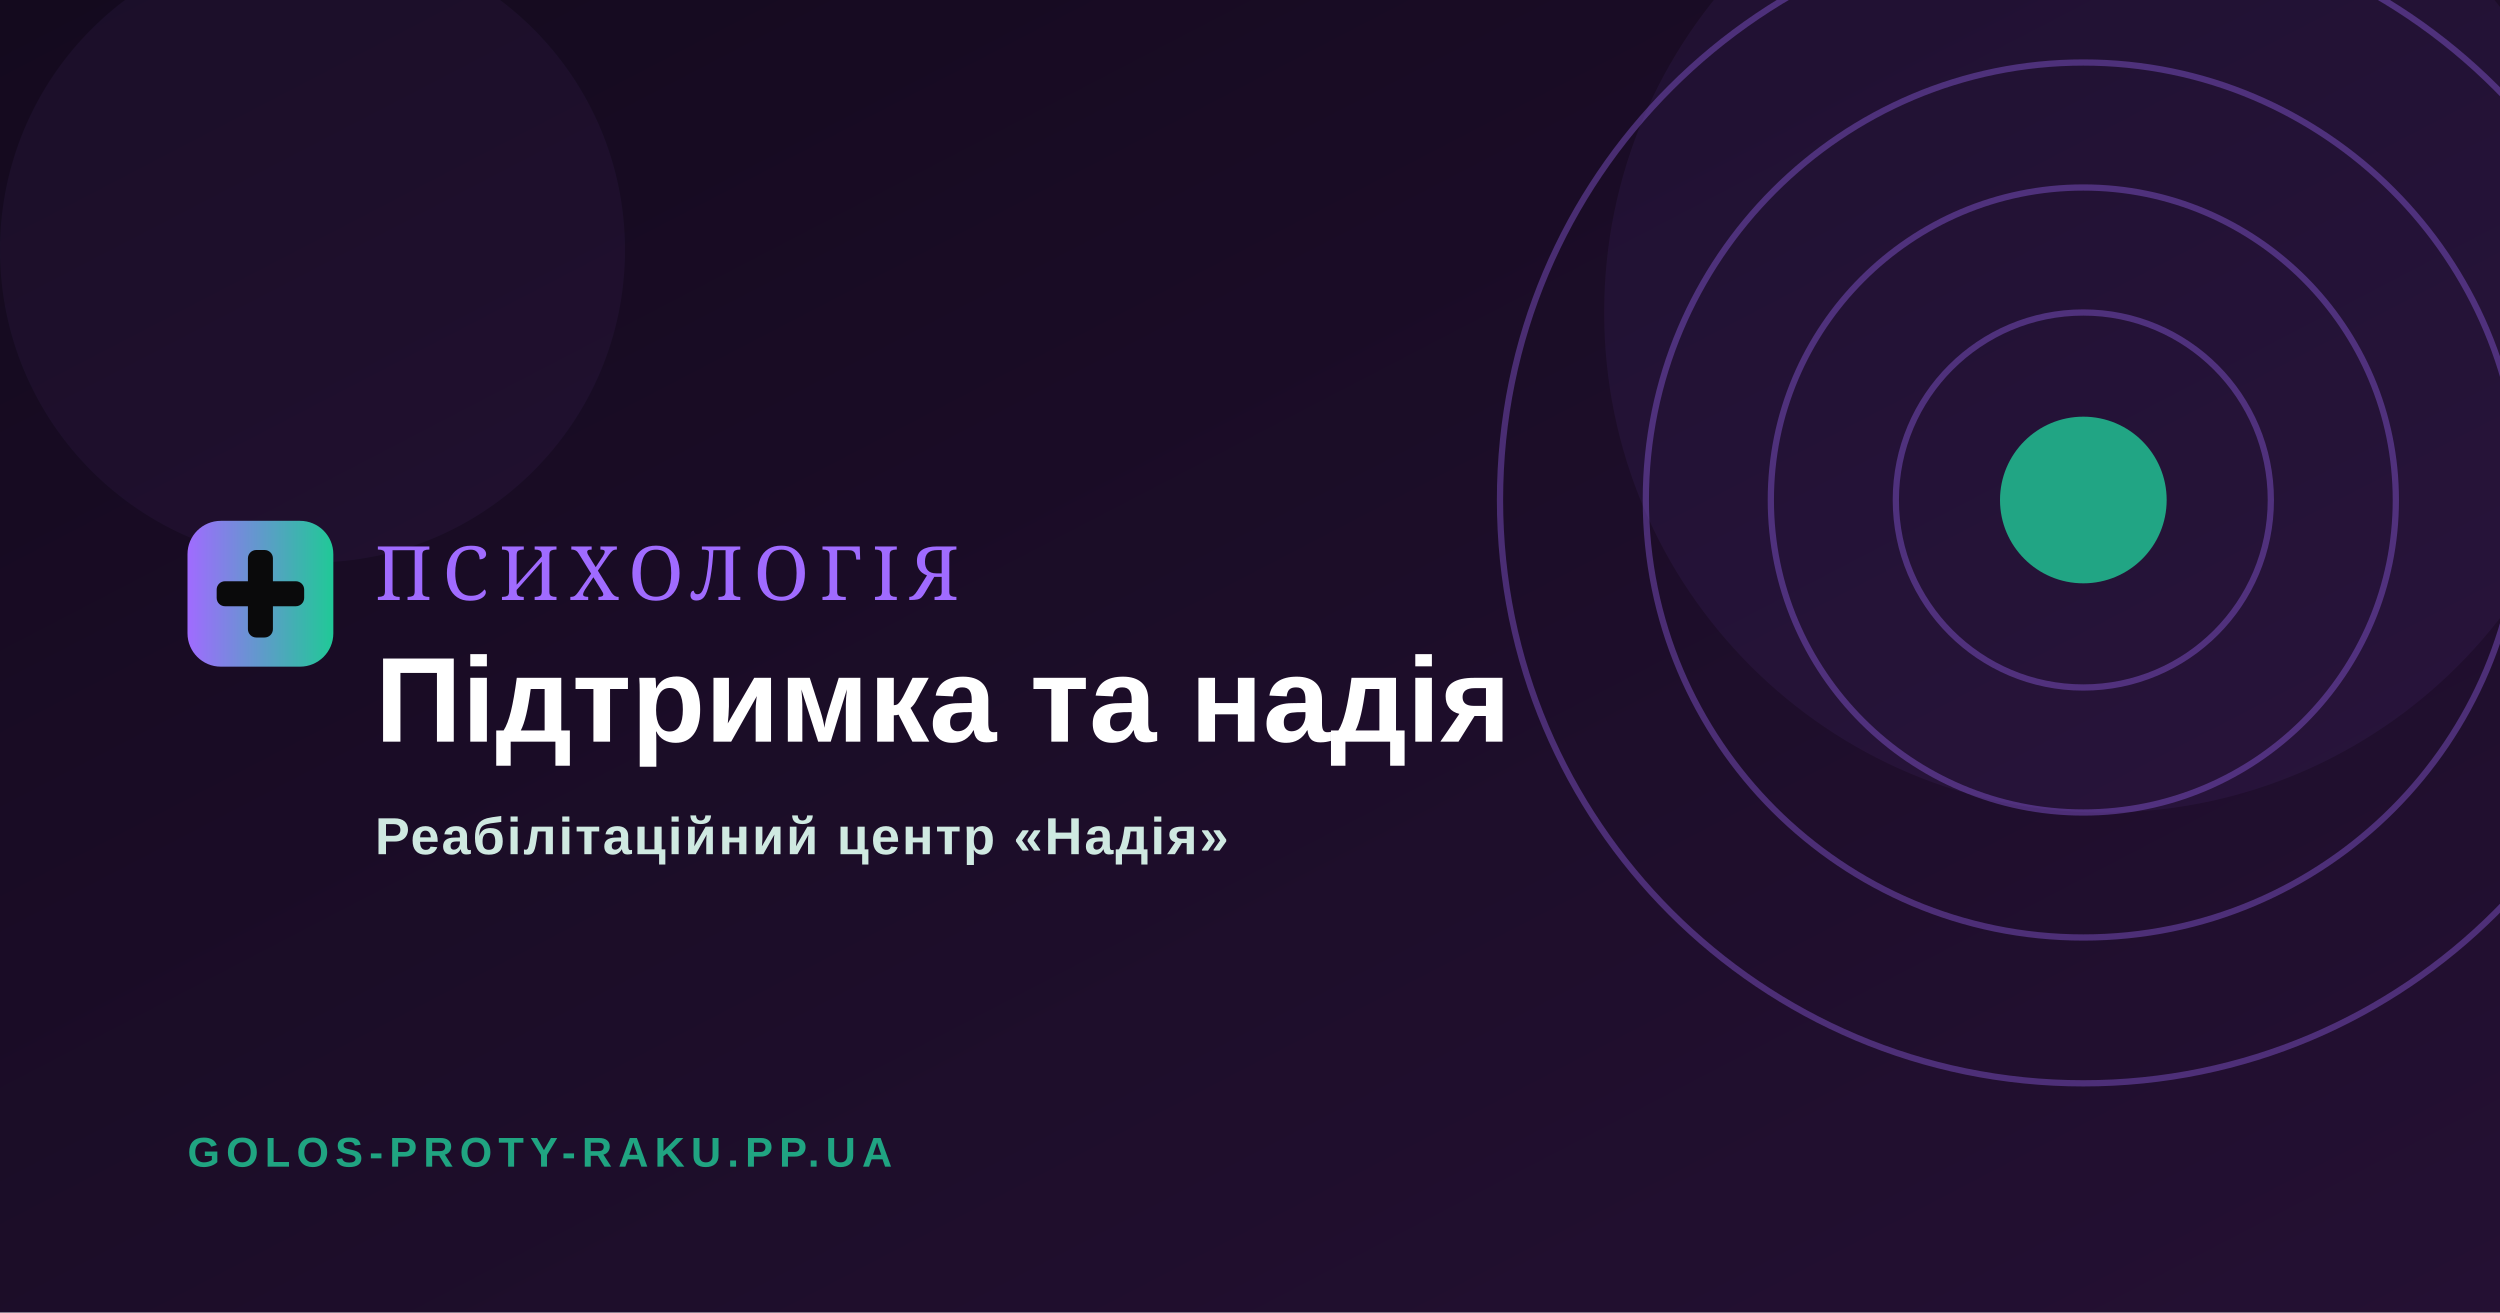
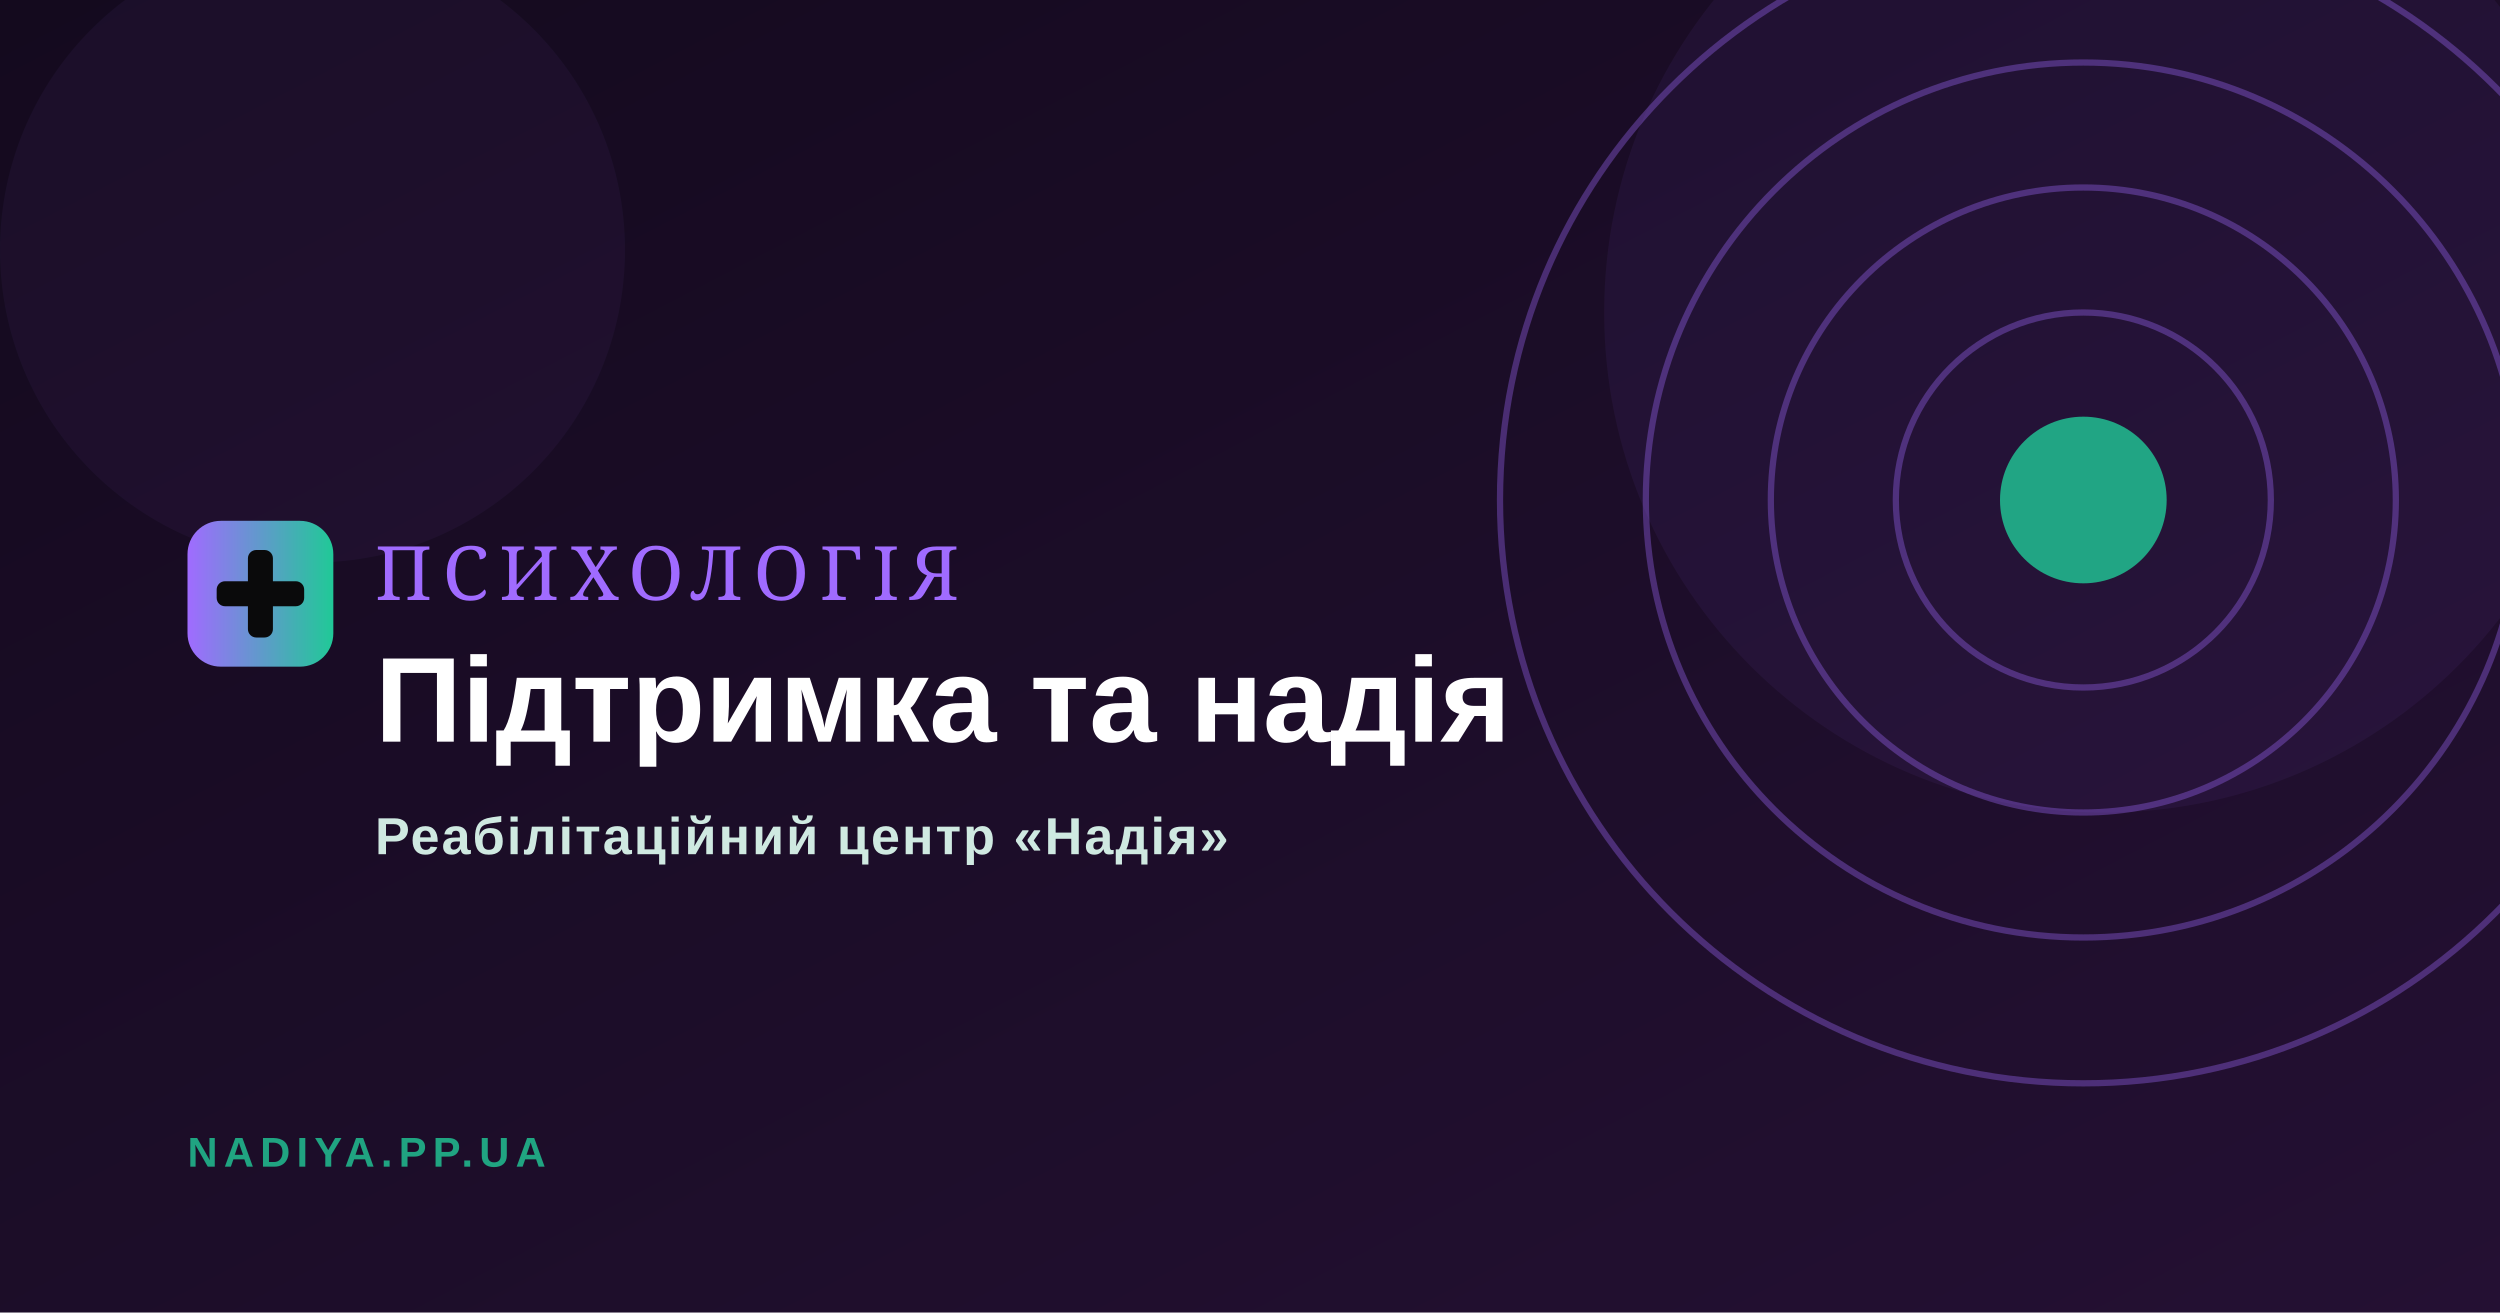
<svg xmlns="http://www.w3.org/2000/svg" viewBox="0 0 1200 630" width="1200" height="630" role="img" aria-label="ПСИХОЛОГІЯ — центр Надія">
  <defs>
    <linearGradient id="bg" x1="0" y1="0" x2="1" y2="1">
      <stop offset="0" stop-color="#140a1e" />
      <stop offset="1" stop-color="#241033" />
    </linearGradient>
    <linearGradient id="g" x1="0" y1="0" x2="1" y2="0">
      <stop offset="0" stop-color="#a06bff" />
      <stop offset="1" stop-color="#20c997" />
    </linearGradient>
  </defs>
  <rect width="1200" height="630" fill="url(#bg)" />
  <circle cx="1010" cy="150" r="240" fill="#a06bff" opacity="0.06" />
  <circle cx="150" cy="120" r="150" fill="#a06bff" opacity="0.05" />
  <circle cx="1000" cy="240" r="90" fill="none" stroke="#a06bff" stroke-width="3" opacity="0.35" />
  <circle cx="1000" cy="240" r="150" fill="none" stroke="#a06bff" stroke-width="3" opacity="0.35" />
  <circle cx="1000" cy="240" r="210" fill="none" stroke="#a06bff" stroke-width="3" opacity="0.35" />
  <circle cx="1000" cy="240" r="280" fill="none" stroke="#a06bff" stroke-width="3" opacity="0.35" />
  <circle cx="1000" cy="240" r="40" fill="#20c997" opacity="0.8" />
  <g transform="translate(90,250)">
    <rect x="0" y="0" width="70" height="70" rx="16" fill="url(#g)" />
    <rect x="29" y="14" width="12" height="42" rx="4" fill="#0a0a0b" />
    <rect x="14" y="29" width="42" height="12" rx="4" fill="#0a0a0b" />
  </g>
  <text x="180" y="288" font-family="Georgia, serif" font-size="36" fill="#a06bff" letter-spacing="5">ПСИХОЛОГІЯ</text>
  <text x="180" y="356" font-family="Arial, Helvetica, sans-serif" font-weight="900" font-size="58" fill="#ffffff">Підтримка та надія</text>
  <text x="180" y="410" font-family="Arial, Helvetica, sans-serif" font-weight="700" font-size="25" fill="#cfe9e1" letter-spacing="1">Реабілітаційний центр «Надія»</text>
-   <text x="90" y="560" font-family="Arial, Helvetica, sans-serif" font-weight="700" font-size="20" fill="#20c997" letter-spacing="3" opacity="0.8">GOLOS-PROTY-RAKU.PP.UA</text>
+   <text x="90" y="560" font-family="Arial, Helvetica, sans-serif" font-weight="700" font-size="20" fill="#20c997" letter-spacing="3" opacity="0.8">NADIYA.PP.UA</text>
</svg>
